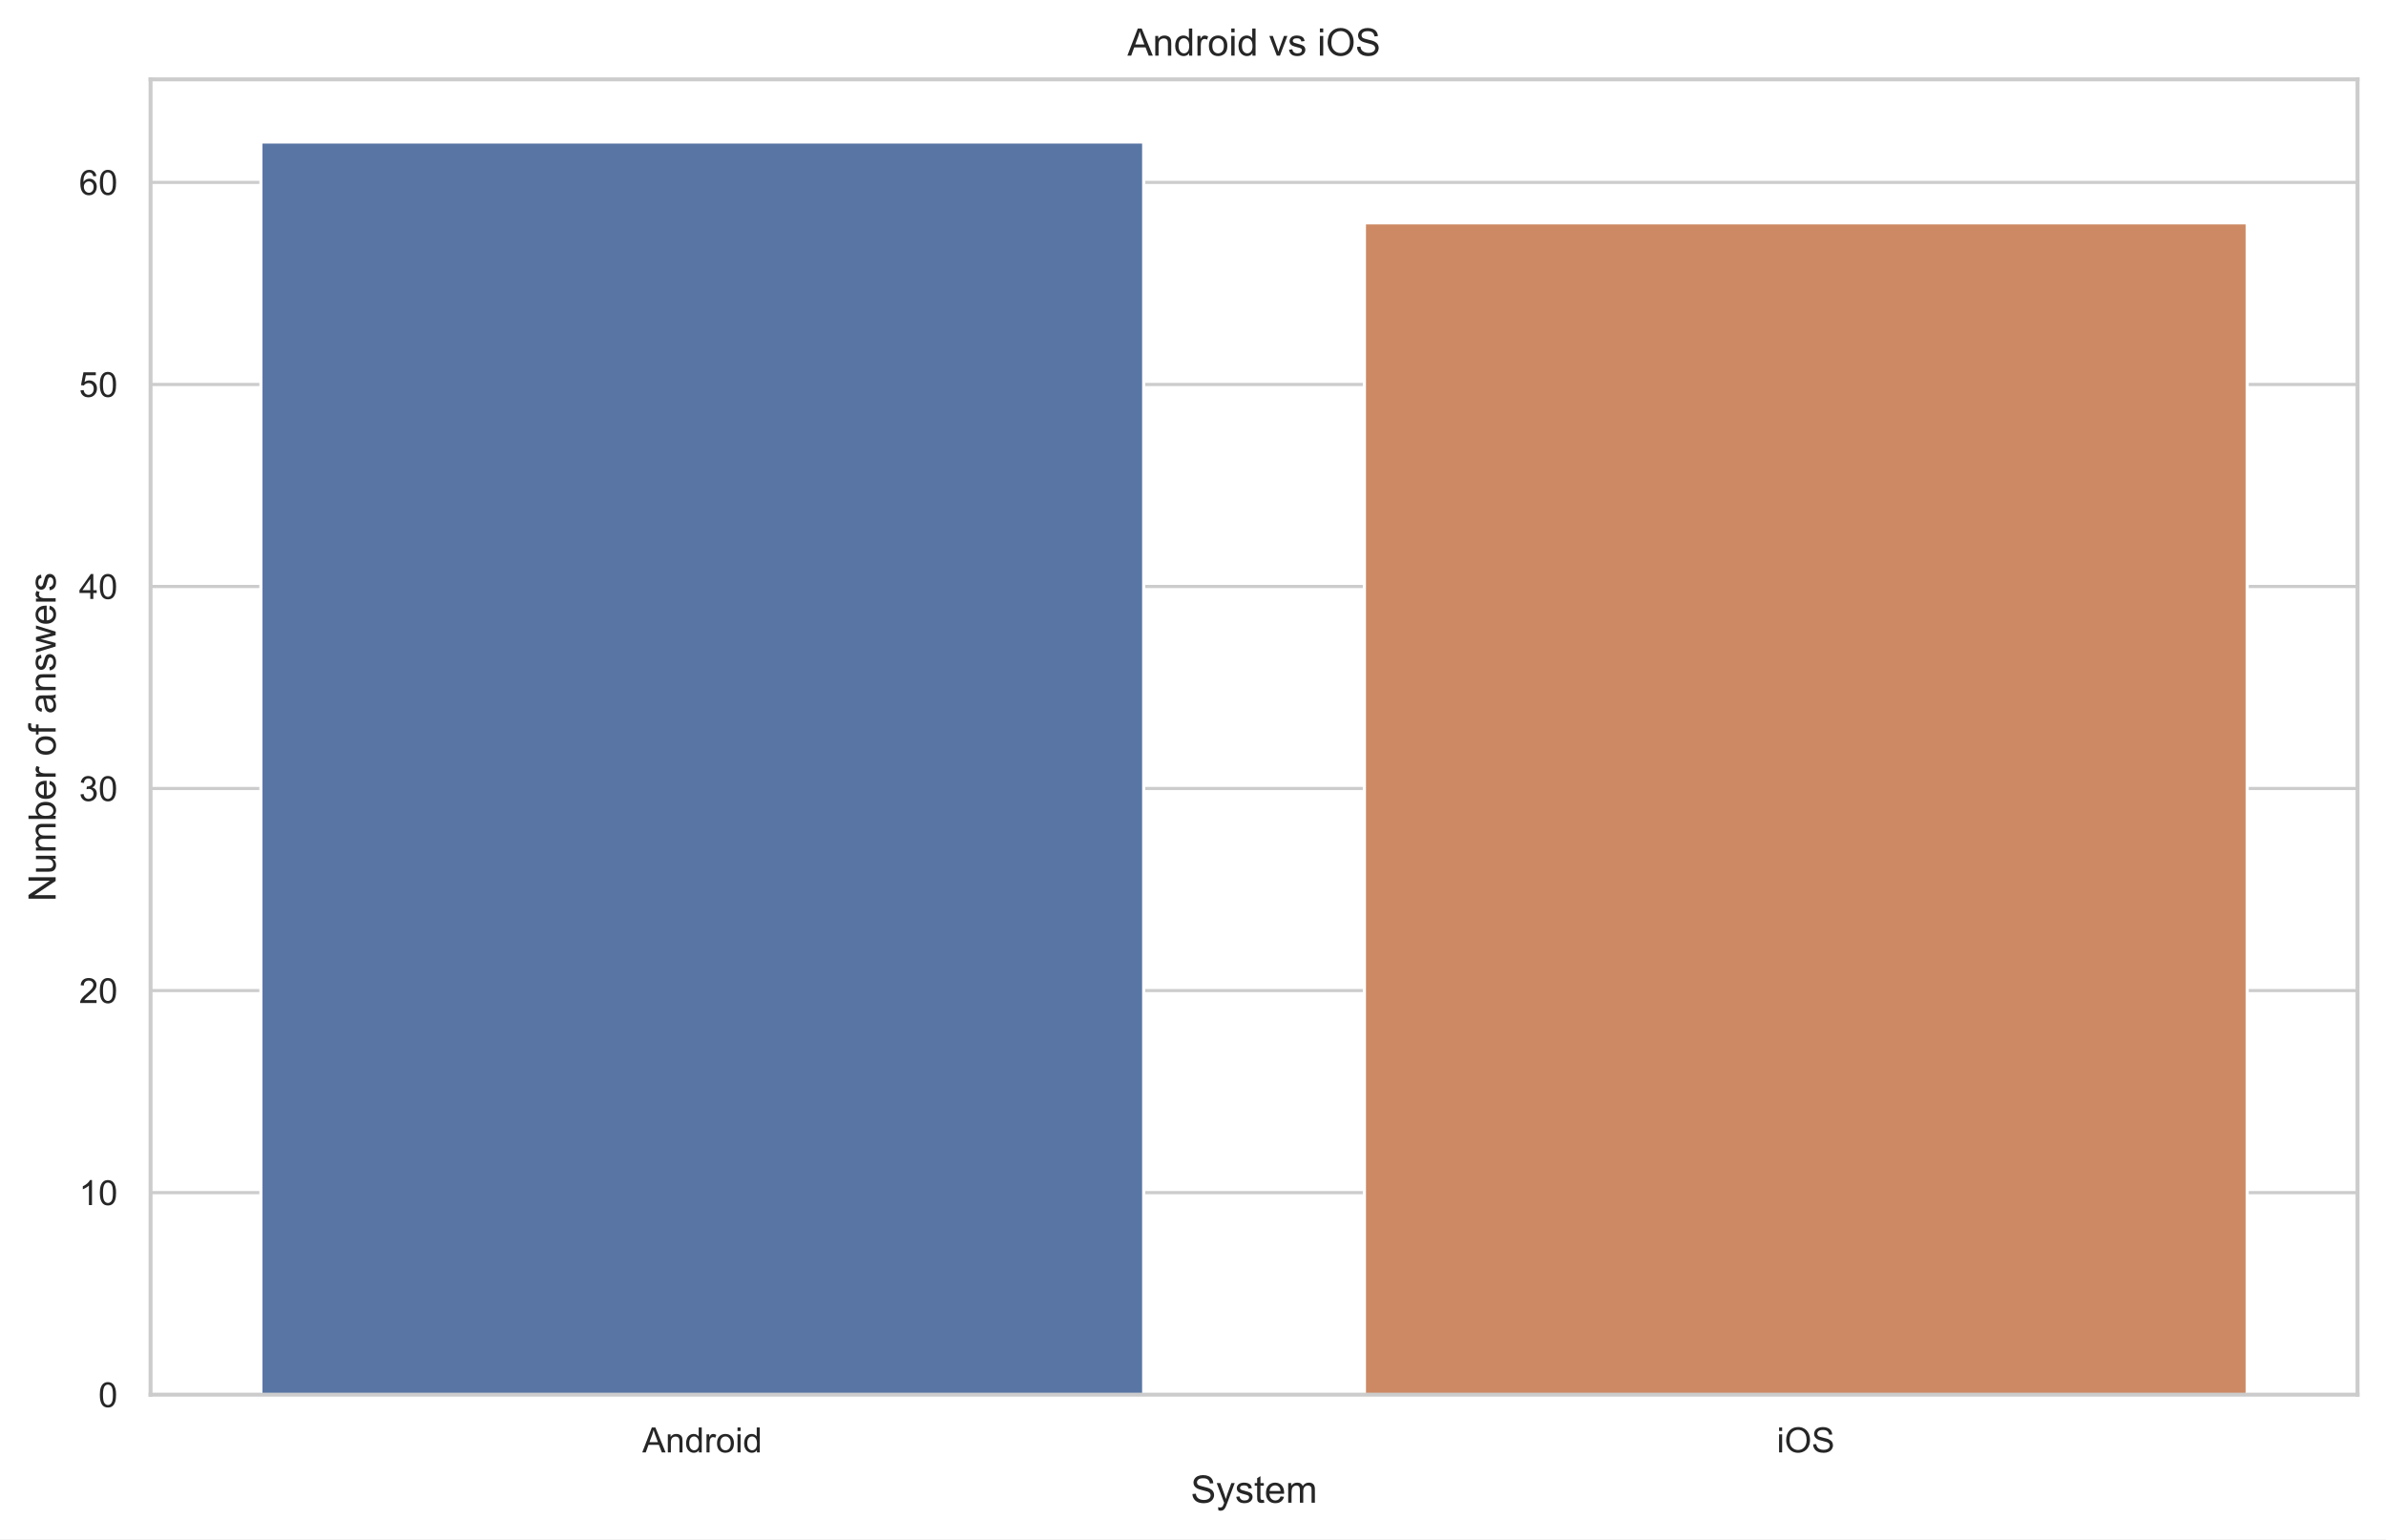
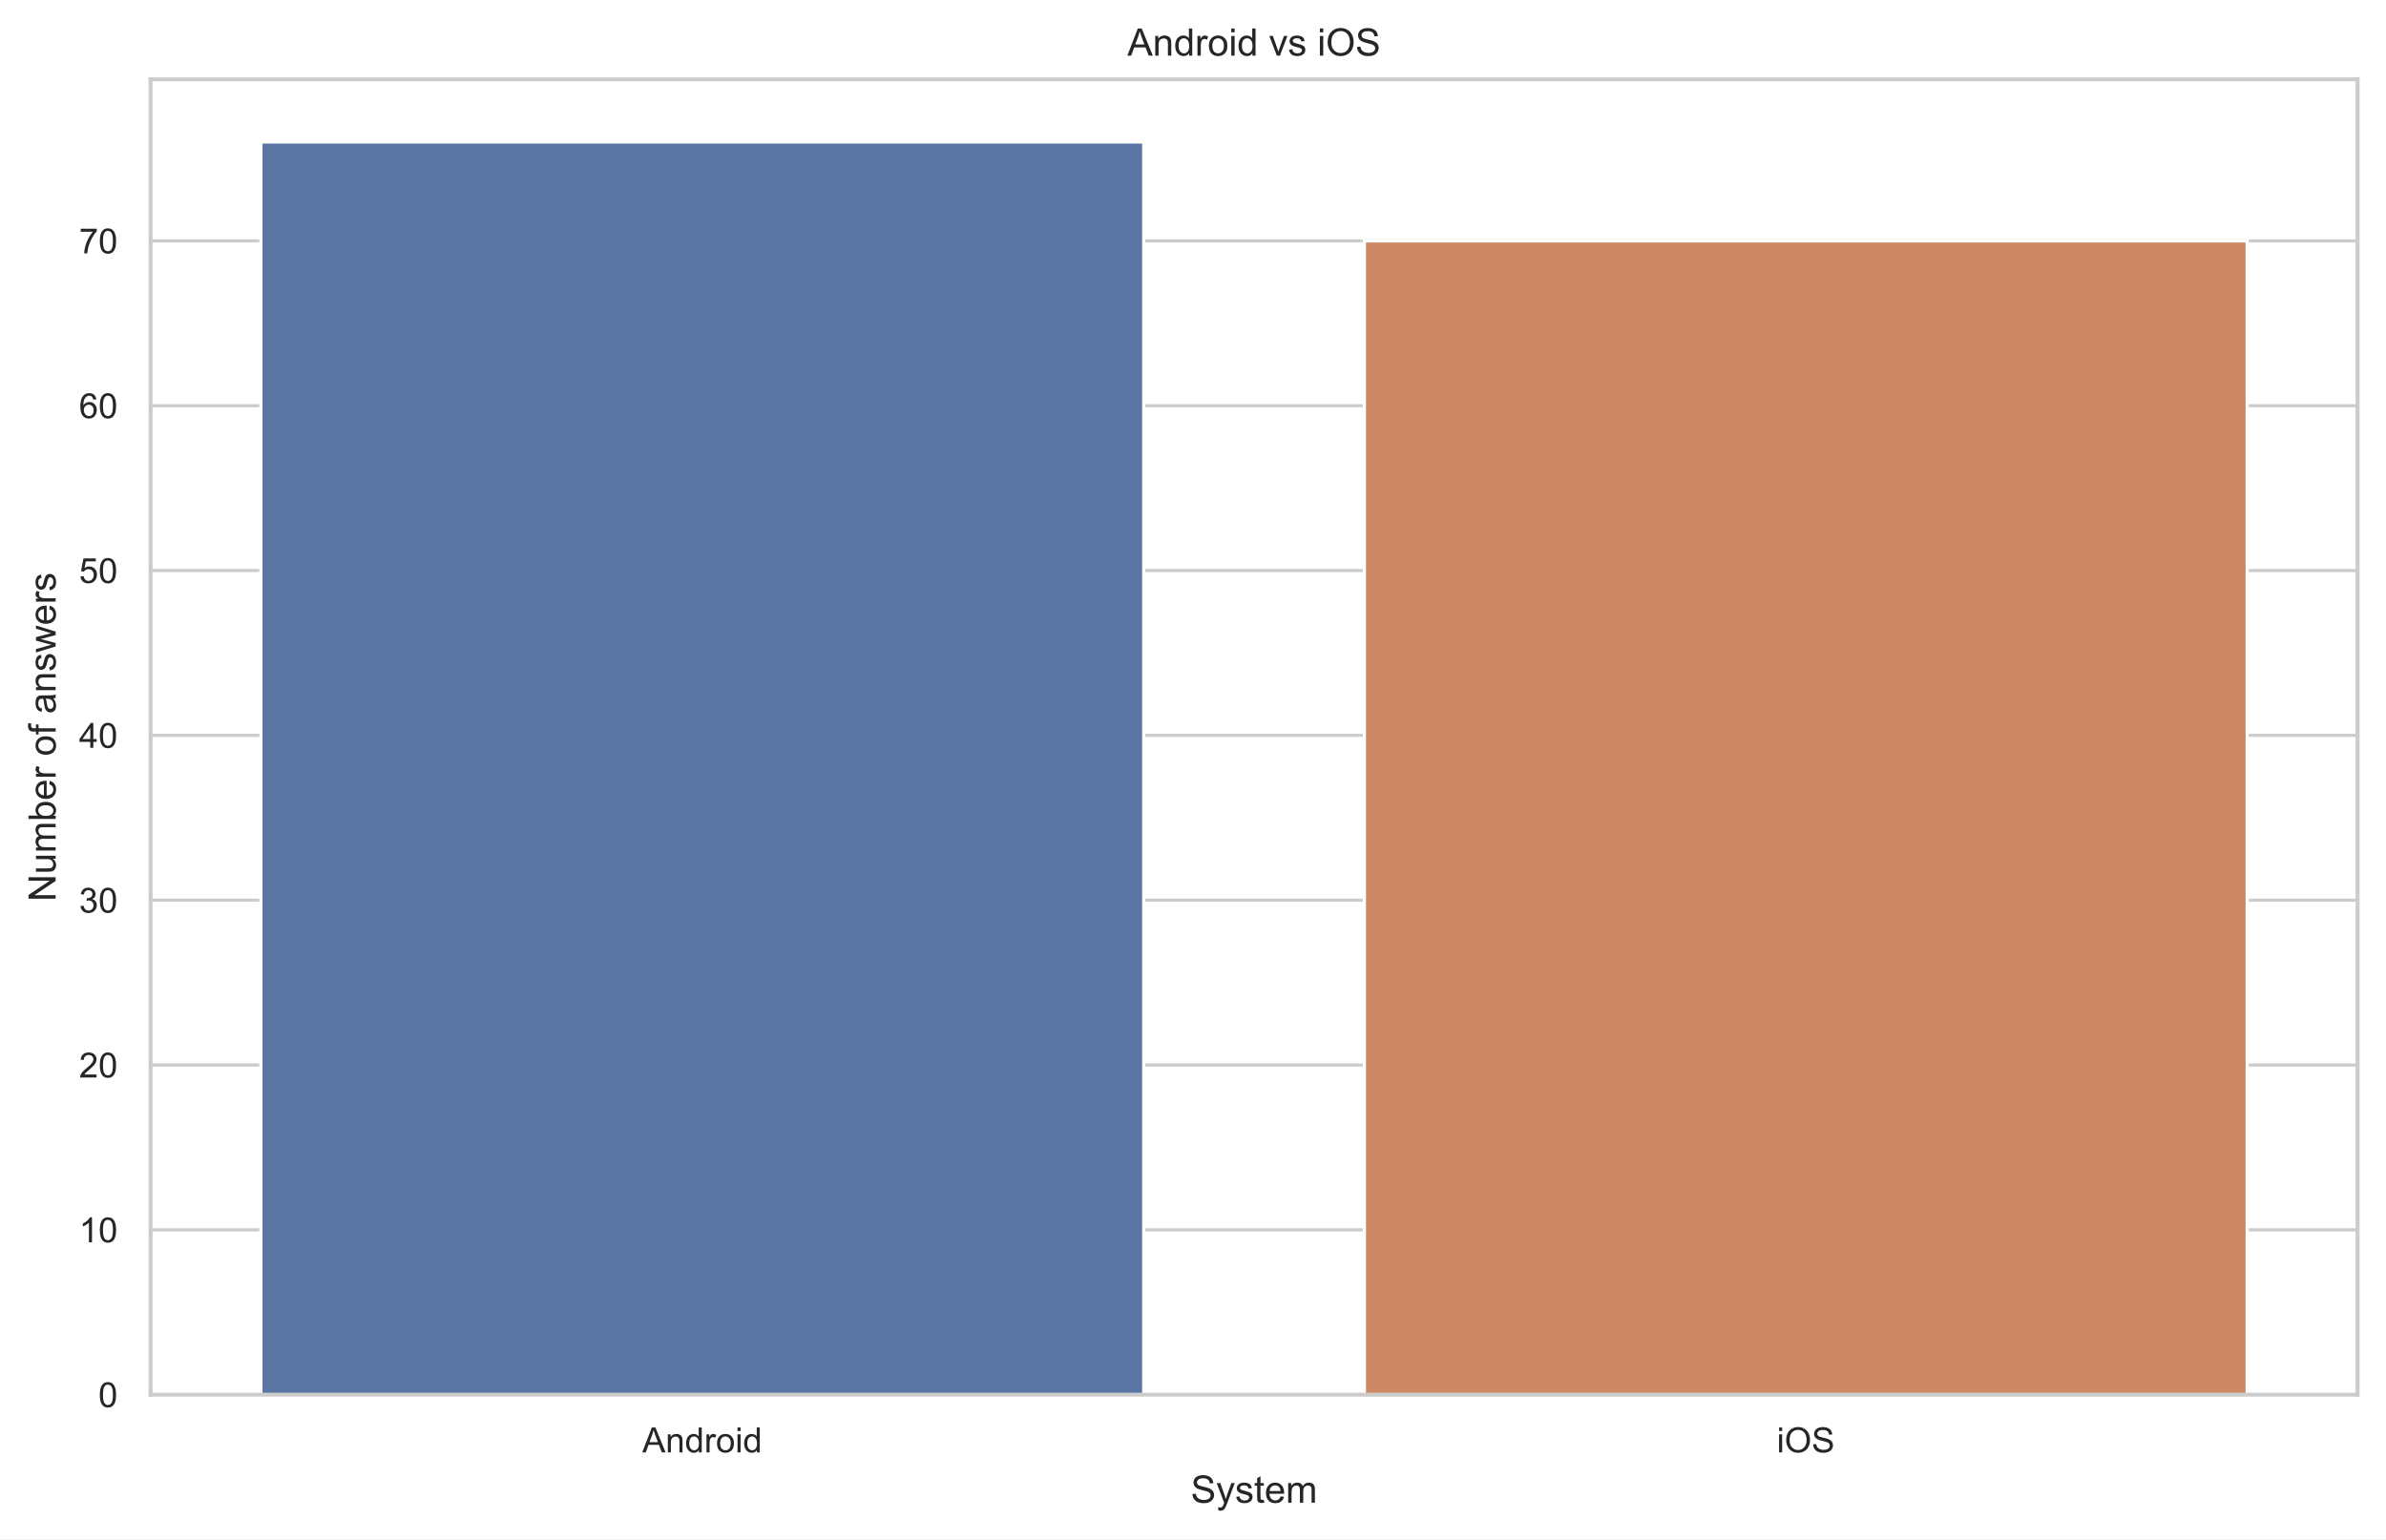
<svg xmlns="http://www.w3.org/2000/svg" xmlns:xlink="http://www.w3.org/1999/xlink" width="603.267pt" height="389.268pt" viewBox="0 0 603.267 389.268" version="1.1">
  <defs>
    <style type="text/css">*{stroke-linejoin: round; stroke-linecap: butt}</style>
  </defs>
  <g id="figure_1">
    <g id="patch_1">
      <path d="M 0 389.268  L 603.267 389.268  L 603.267 0  L 0 0  z " style="fill: #ffffff" />
    </g>
    <g id="axes_1">
      <g id="patch_2">
        <path d="M 38.067 352.712  L 596.067 352.712  L 596.067 20.072  L 38.067 20.072  z " style="fill: #ffffff" />
      </g>
      <g id="matplotlib.axis_1">
        <g id="xtick_1">
          <g id="text_1">
            <g style="fill: #262626" transform="translate(162.4019 367.3104) scale(0.088 -0.088)">
              <defs>
                <path id="ArialMT-41" d="M -9 0  L 1750 4581  L 2403 4581  L 4278 0  L 3588 0  L 3053 1388  L 1138 1388  L 634 0  L -9 0  z M 1313 1881  L 2866 1881  L 2388 3150  Q 2169 3728 2063 4100  Q 1975 3659 1816 3225  L 1313 1881  z " transform="scale(0.015625)" />
                <path id="ArialMT-6e" d="M 422 0  L 422 3319  L 928 3319  L 928 2847  Q 1294 3394 1984 3394  Q 2284 3394 2536 3286  Q 2788 3178 2913 3003  Q 3038 2828 3088 2588  Q 3119 2431 3119 2041  L 3119 0  L 2556 0  L 2556 2019  Q 2556 2363 2490 2533  Q 2425 2703 2258 2804  Q 2091 2906 1866 2906  Q 1506 2906 1245 2678  Q 984 2450 984 1813  L 984 0  L 422 0  z " transform="scale(0.015625)" />
                <path id="ArialMT-64" d="M 2575 0  L 2575 419  Q 2259 -75 1647 -75  Q 1250 -75 917 144  Q 584 363 401 755  Q 219 1147 219 1656  Q 219 2153 384 2558  Q 550 2963 881 3178  Q 1213 3394 1622 3394  Q 1922 3394 2156 3267  Q 2391 3141 2538 2938  L 2538 4581  L 3097 4581  L 3097 0  L 2575 0  z M 797 1656  Q 797 1019 1065 703  Q 1334 388 1700 388  Q 2069 388 2326 689  Q 2584 991 2584 1609  Q 2584 2291 2321 2609  Q 2059 2928 1675 2928  Q 1300 2928 1048 2622  Q 797 2316 797 1656  z " transform="scale(0.015625)" />
                <path id="ArialMT-72" d="M 416 0  L 416 3319  L 922 3319  L 922 2816  Q 1116 3169 1280 3281  Q 1444 3394 1641 3394  Q 1925 3394 2219 3213  L 2025 2691  Q 1819 2813 1613 2813  Q 1428 2813 1281 2702  Q 1134 2591 1072 2394  Q 978 2094 978 1738  L 978 0  L 416 0  z " transform="scale(0.015625)" />
                <path id="ArialMT-6f" d="M 213 1659  Q 213 2581 725 3025  Q 1153 3394 1769 3394  Q 2453 3394 2887 2945  Q 3322 2497 3322 1706  Q 3322 1066 3130 698  Q 2938 331 2570 128  Q 2203 -75 1769 -75  Q 1072 -75 642 372  Q 213 819 213 1659  z M 791 1659  Q 791 1022 1069 705  Q 1347 388 1769 388  Q 2188 388 2466 706  Q 2744 1025 2744 1678  Q 2744 2294 2464 2611  Q 2184 2928 1769 2928  Q 1347 2928 1069 2612  Q 791 2297 791 1659  z " transform="scale(0.015625)" />
                <path id="ArialMT-69" d="M 425 3934  L 425 4581  L 988 4581  L 988 3934  L 425 3934  z M 425 0  L 425 3319  L 988 3319  L 988 0  L 425 0  z " transform="scale(0.015625)" />
              </defs>
              <use xlink:href="#ArialMT-41" />
              <use xlink:href="#ArialMT-6e" x="66.699" />
              <use xlink:href="#ArialMT-64" x="122.314" />
              <use xlink:href="#ArialMT-72" x="177.93" />
              <use xlink:href="#ArialMT-6f" x="211.23" />
              <use xlink:href="#ArialMT-69" x="266.846" />
              <use xlink:href="#ArialMT-64" x="289.062" />
            </g>
          </g>
        </g>
        <g id="xtick_2">
          <g id="text_2">
            <g style="fill: #262626" transform="translate(449.2318 367.3104) scale(0.088 -0.088)">
              <defs>
                <path id="ArialMT-4f" d="M 309 2231  Q 309 3372 921 4017  Q 1534 4663 2503 4663  Q 3138 4663 3647 4359  Q 4156 4056 4423 3514  Q 4691 2972 4691 2284  Q 4691 1588 4409 1038  Q 4128 488 3612 205  Q 3097 -78 2500 -78  Q 1853 -78 1343 234  Q 834 547 571 1087  Q 309 1628 309 2231  z M 934 2222  Q 934 1394 1379 917  Q 1825 441 2497 441  Q 3181 441 3623 922  Q 4066 1403 4066 2288  Q 4066 2847 3877 3264  Q 3688 3681 3323 3911  Q 2959 4141 2506 4141  Q 1863 4141 1398 3698  Q 934 3256 934 2222  z " transform="scale(0.015625)" />
                <path id="ArialMT-53" d="M 288 1472  L 859 1522  Q 900 1178 1048 958  Q 1197 738 1509 602  Q 1822 466 2213 466  Q 2559 466 2825 569  Q 3091 672 3220 851  Q 3350 1031 3350 1244  Q 3350 1459 3225 1620  Q 3100 1781 2813 1891  Q 2628 1963 1997 2114  Q 1366 2266 1113 2400  Q 784 2572 623 2826  Q 463 3081 463 3397  Q 463 3744 659 4045  Q 856 4347 1234 4503  Q 1613 4659 2075 4659  Q 2584 4659 2973 4495  Q 3363 4331 3572 4012  Q 3781 3694 3797 3291  L 3216 3247  Q 3169 3681 2898 3903  Q 2628 4125 2100 4125  Q 1550 4125 1298 3923  Q 1047 3722 1047 3438  Q 1047 3191 1225 3031  Q 1400 2872 2139 2705  Q 2878 2538 3153 2413  Q 3553 2228 3743 1945  Q 3934 1663 3934 1294  Q 3934 928 3725 604  Q 3516 281 3123 101  Q 2731 -78 2241 -78  Q 1619 -78 1198 103  Q 778 284 539 648  Q 300 1013 288 1472  z " transform="scale(0.015625)" />
              </defs>
              <use xlink:href="#ArialMT-69" />
              <use xlink:href="#ArialMT-4f" x="22.217" />
              <use xlink:href="#ArialMT-53" x="100" />
            </g>
          </g>
        </g>
        <g id="text_3">
          <g style="fill: #262626" transform="translate(301.064 380.0479) scale(0.096 -0.096)">
            <defs>
              <path id="ArialMT-79" d="M 397 -1278  L 334 -750  Q 519 -800 656 -800  Q 844 -800 956 -737  Q 1069 -675 1141 -563  Q 1194 -478 1313 -144  Q 1328 -97 1363 -6  L 103 3319  L 709 3319  L 1400 1397  Q 1534 1031 1641 628  Q 1738 1016 1872 1384  L 2581 3319  L 3144 3319  L 1881 -56  Q 1678 -603 1566 -809  Q 1416 -1088 1222 -1217  Q 1028 -1347 759 -1347  Q 597 -1347 397 -1278  z " transform="scale(0.015625)" />
              <path id="ArialMT-73" d="M 197 991  L 753 1078  Q 800 744 1014 566  Q 1228 388 1613 388  Q 2000 388 2187 545  Q 2375 703 2375 916  Q 2375 1106 2209 1216  Q 2094 1291 1634 1406  Q 1016 1563 777 1677  Q 538 1791 414 1992  Q 291 2194 291 2438  Q 291 2659 392 2848  Q 494 3038 669 3163  Q 800 3259 1026 3326  Q 1253 3394 1513 3394  Q 1903 3394 2198 3281  Q 2494 3169 2634 2976  Q 2775 2784 2828 2463  L 2278 2388  Q 2241 2644 2061 2787  Q 1881 2931 1553 2931  Q 1166 2931 1000 2803  Q 834 2675 834 2503  Q 834 2394 903 2306  Q 972 2216 1119 2156  Q 1203 2125 1616 2013  Q 2213 1853 2448 1751  Q 2684 1650 2818 1456  Q 2953 1263 2953 975  Q 2953 694 2789 445  Q 2625 197 2315 61  Q 2006 -75 1616 -75  Q 969 -75 630 194  Q 291 463 197 991  z " transform="scale(0.015625)" />
              <path id="ArialMT-74" d="M 1650 503  L 1731 6  Q 1494 -44 1306 -44  Q 1000 -44 831 53  Q 663 150 594 308  Q 525 466 525 972  L 525 2881  L 113 2881  L 113 3319  L 525 3319  L 525 4141  L 1084 4478  L 1084 3319  L 1650 3319  L 1650 2881  L 1084 2881  L 1084 941  Q 1084 700 1114 631  Q 1144 563 1211 522  Q 1278 481 1403 481  Q 1497 481 1650 503  z " transform="scale(0.015625)" />
              <path id="ArialMT-65" d="M 2694 1069  L 3275 997  Q 3138 488 2766 206  Q 2394 -75 1816 -75  Q 1088 -75 661 373  Q 234 822 234 1631  Q 234 2469 665 2931  Q 1097 3394 1784 3394  Q 2450 3394 2872 2941  Q 3294 2488 3294 1666  Q 3294 1616 3291 1516  L 816 1516  Q 847 969 1125 678  Q 1403 388 1819 388  Q 2128 388 2347 550  Q 2566 713 2694 1069  z M 847 1978  L 2700 1978  Q 2663 2397 2488 2606  Q 2219 2931 1791 2931  Q 1403 2931 1139 2672  Q 875 2413 847 1978  z " transform="scale(0.015625)" />
              <path id="ArialMT-6d" d="M 422 0  L 422 3319  L 925 3319  L 925 2853  Q 1081 3097 1340 3245  Q 1600 3394 1931 3394  Q 2300 3394 2536 3241  Q 2772 3088 2869 2813  Q 3263 3394 3894 3394  Q 4388 3394 4653 3120  Q 4919 2847 4919 2278  L 4919 0  L 4359 0  L 4359 2091  Q 4359 2428 4304 2576  Q 4250 2725 4106 2815  Q 3963 2906 3769 2906  Q 3419 2906 3187 2673  Q 2956 2441 2956 1928  L 2956 0  L 2394 0  L 2394 2156  Q 2394 2531 2256 2718  Q 2119 2906 1806 2906  Q 1569 2906 1367 2781  Q 1166 2656 1075 2415  Q 984 2175 984 1722  L 984 0  L 422 0  z " transform="scale(0.015625)" />
            </defs>
            <use xlink:href="#ArialMT-53" />
            <use xlink:href="#ArialMT-79" x="66.699" />
            <use xlink:href="#ArialMT-73" x="116.699" />
            <use xlink:href="#ArialMT-74" x="166.699" />
            <use xlink:href="#ArialMT-65" x="194.482" />
            <use xlink:href="#ArialMT-6d" x="250.098" />
          </g>
        </g>
      </g>
      <g id="matplotlib.axis_2">
        <g id="ytick_1">
          <g id="line2d_1">
-             <path d="M 38.067 352.712  L 596.067 352.712  " clip-path="url(#p6cbdd1d8bc)" style="fill: none; stroke: #cccccc; stroke-width: 0.8; stroke-linecap: round" />
+             <path d="M 38.067 352.712  L 596.067 352.712  " clip-path="url(#p8609e0cbf7)" style="fill: none; stroke: #cccccc; stroke-width: 0.8; stroke-linecap: round" />
          </g>
          <g id="text_4">
            <g style="fill: #262626" transform="translate(24.87313 355.8609) scale(0.088 -0.088)">
              <defs>
                <path id="ArialMT-30" d="M 266 2259  Q 266 3072 433 3567  Q 600 4063 929 4331  Q 1259 4600 1759 4600  Q 2128 4600 2406 4451  Q 2684 4303 2865 4023  Q 3047 3744 3150 3342  Q 3253 2941 3253 2259  Q 3253 1453 3087 958  Q 2922 463 2592 192  Q 2263 -78 1759 -78  Q 1097 -78 719 397  Q 266 969 266 2259  z M 844 2259  Q 844 1131 1108 757  Q 1372 384 1759 384  Q 2147 384 2411 759  Q 2675 1134 2675 2259  Q 2675 3391 2411 3762  Q 2147 4134 1753 4134  Q 1366 4134 1134 3806  Q 844 3388 844 2259  z " transform="scale(0.015625)" />
              </defs>
              <use xlink:href="#ArialMT-30" />
            </g>
          </g>
        </g>
        <g id="ytick_2">
          <g id="line2d_2">
-             <path d="M 38.067 301.615  L 596.067 301.615  " clip-path="url(#p6cbdd1d8bc)" style="fill: none; stroke: #cccccc; stroke-width: 0.8; stroke-linecap: round" />
+             <path d="M 38.067 311.027  L 596.067 311.027  " clip-path="url(#p8609e0cbf7)" style="fill: none; stroke: #cccccc; stroke-width: 0.8; stroke-linecap: round" />
          </g>
          <g id="text_5">
-             <g style="fill: #262626" transform="translate(19.9795 304.7642) scale(0.088 -0.088)">
+             <g style="fill: #262626" transform="translate(19.9795 314.1767) scale(0.088 -0.088)">
              <defs>
                <path id="ArialMT-31" d="M 2384 0  L 1822 0  L 1822 3584  Q 1619 3391 1289 3197  Q 959 3003 697 2906  L 697 3450  Q 1169 3672 1522 3987  Q 1875 4303 2022 4600  L 2384 4600  L 2384 0  z " transform="scale(0.015625)" />
              </defs>
              <use xlink:href="#ArialMT-31" />
              <use xlink:href="#ArialMT-30" x="55.615" />
            </g>
          </g>
        </g>
        <g id="ytick_3">
          <g id="line2d_3">
-             <path d="M 38.067 250.518  L 596.067 250.518  " clip-path="url(#p6cbdd1d8bc)" style="fill: none; stroke: #cccccc; stroke-width: 0.8; stroke-linecap: round" />
+             <path d="M 38.067 269.343  L 596.067 269.343  " clip-path="url(#p8609e0cbf7)" style="fill: none; stroke: #cccccc; stroke-width: 0.8; stroke-linecap: round" />
          </g>
          <g id="text_6">
-             <g style="fill: #262626" transform="translate(19.9795 253.6674) scale(0.088 -0.088)">
+             <g style="fill: #262626" transform="translate(19.9795 272.4925) scale(0.088 -0.088)">
              <defs>
                <path id="ArialMT-32" d="M 3222 541  L 3222 0  L 194 0  Q 188 203 259 391  Q 375 700 629 1000  Q 884 1300 1366 1694  Q 2113 2306 2375 2664  Q 2638 3022 2638 3341  Q 2638 3675 2398 3904  Q 2159 4134 1775 4134  Q 1369 4134 1125 3890  Q 881 3647 878 3216  L 300 3275  Q 359 3922 746 4261  Q 1134 4600 1788 4600  Q 2447 4600 2831 4234  Q 3216 3869 3216 3328  Q 3216 3053 3103 2787  Q 2991 2522 2730 2228  Q 2469 1934 1863 1422  Q 1356 997 1212 845  Q 1069 694 975 541  L 3222 541  z " transform="scale(0.015625)" />
              </defs>
              <use xlink:href="#ArialMT-32" />
              <use xlink:href="#ArialMT-30" x="55.615" />
            </g>
          </g>
        </g>
        <g id="ytick_4">
          <g id="line2d_4">
-             <path d="M 38.067 199.421  L 596.067 199.421  " clip-path="url(#p6cbdd1d8bc)" style="fill: none; stroke: #cccccc; stroke-width: 0.8; stroke-linecap: round" />
+             <path d="M 38.067 227.659  L 596.067 227.659  " clip-path="url(#p8609e0cbf7)" style="fill: none; stroke: #cccccc; stroke-width: 0.8; stroke-linecap: round" />
          </g>
          <g id="text_7">
-             <g style="fill: #262626" transform="translate(19.9795 202.5706) scale(0.088 -0.088)">
+             <g style="fill: #262626" transform="translate(19.9795 230.8083) scale(0.088 -0.088)">
              <defs>
                <path id="ArialMT-33" d="M 269 1209  L 831 1284  Q 928 806 1161 595  Q 1394 384 1728 384  Q 2125 384 2398 659  Q 2672 934 2672 1341  Q 2672 1728 2419 1979  Q 2166 2231 1775 2231  Q 1616 2231 1378 2169  L 1441 2663  Q 1497 2656 1531 2656  Q 1891 2656 2178 2843  Q 2466 3031 2466 3422  Q 2466 3731 2256 3934  Q 2047 4138 1716 4138  Q 1388 4138 1169 3931  Q 950 3725 888 3313  L 325 3413  Q 428 3978 793 4289  Q 1159 4600 1703 4600  Q 2078 4600 2393 4439  Q 2709 4278 2876 4000  Q 3044 3722 3044 3409  Q 3044 3113 2884 2869  Q 2725 2625 2413 2481  Q 2819 2388 3044 2092  Q 3269 1797 3269 1353  Q 3269 753 2831 336  Q 2394 -81 1725 -81  Q 1122 -81 723 278  Q 325 638 269 1209  z " transform="scale(0.015625)" />
              </defs>
              <use xlink:href="#ArialMT-33" />
              <use xlink:href="#ArialMT-30" x="55.615" />
            </g>
          </g>
        </g>
        <g id="ytick_5">
          <g id="line2d_5">
-             <path d="M 38.067 148.324  L 596.067 148.324  " clip-path="url(#p6cbdd1d8bc)" style="fill: none; stroke: #cccccc; stroke-width: 0.8; stroke-linecap: round" />
+             <path d="M 38.067 185.975  L 596.067 185.975  " clip-path="url(#p8609e0cbf7)" style="fill: none; stroke: #cccccc; stroke-width: 0.8; stroke-linecap: round" />
          </g>
          <g id="text_8">
-             <g style="fill: #262626" transform="translate(19.9795 151.4738) scale(0.088 -0.088)">
+             <g style="fill: #262626" transform="translate(19.9795 189.1241) scale(0.088 -0.088)">
              <defs>
                <path id="ArialMT-34" d="M 2069 0  L 2069 1097  L 81 1097  L 81 1613  L 2172 4581  L 2631 4581  L 2631 1613  L 3250 1613  L 3250 1097  L 2631 1097  L 2631 0  L 2069 0  z M 2069 1613  L 2069 3678  L 634 1613  L 2069 1613  z " transform="scale(0.015625)" />
              </defs>
              <use xlink:href="#ArialMT-34" />
              <use xlink:href="#ArialMT-30" x="55.615" />
            </g>
          </g>
        </g>
        <g id="ytick_6">
          <g id="line2d_6">
-             <path d="M 38.067 97.228  L 596.067 97.228  " clip-path="url(#p6cbdd1d8bc)" style="fill: none; stroke: #cccccc; stroke-width: 0.8; stroke-linecap: round" />
+             <path d="M 38.067 144.29  L 596.067 144.29  " clip-path="url(#p8609e0cbf7)" style="fill: none; stroke: #cccccc; stroke-width: 0.8; stroke-linecap: round" />
          </g>
          <g id="text_9">
-             <g style="fill: #262626" transform="translate(19.9795 100.3771) scale(0.088 -0.088)">
+             <g style="fill: #262626" transform="translate(19.9795 147.4399) scale(0.088 -0.088)">
              <defs>
                <path id="ArialMT-35" d="M 266 1200  L 856 1250  Q 922 819 1161 601  Q 1400 384 1738 384  Q 2144 384 2425 690  Q 2706 997 2706 1503  Q 2706 1984 2436 2262  Q 2166 2541 1728 2541  Q 1456 2541 1237 2417  Q 1019 2294 894 2097  L 366 2166  L 809 4519  L 3088 4519  L 3088 3981  L 1259 3981  L 1013 2750  Q 1425 3038 1878 3038  Q 2478 3038 2890 2622  Q 3303 2206 3303 1553  Q 3303 931 2941 478  Q 2500 -78 1738 -78  Q 1113 -78 717 272  Q 322 622 266 1200  z " transform="scale(0.015625)" />
              </defs>
              <use xlink:href="#ArialMT-35" />
              <use xlink:href="#ArialMT-30" x="55.615" />
            </g>
          </g>
        </g>
        <g id="ytick_7">
          <g id="line2d_7">
-             <path d="M 38.067 46.131  L 596.067 46.131  " clip-path="url(#p6cbdd1d8bc)" style="fill: none; stroke: #cccccc; stroke-width: 0.8; stroke-linecap: round" />
+             <path d="M 38.067 102.606  L 596.067 102.606  " clip-path="url(#p8609e0cbf7)" style="fill: none; stroke: #cccccc; stroke-width: 0.8; stroke-linecap: round" />
          </g>
          <g id="text_10">
-             <g style="fill: #262626" transform="translate(19.9795 49.28029) scale(0.088 -0.088)">
+             <g style="fill: #262626" transform="translate(19.9795 105.7557) scale(0.088 -0.088)">
              <defs>
                <path id="ArialMT-36" d="M 3184 3459  L 2625 3416  Q 2550 3747 2413 3897  Q 2184 4138 1850 4138  Q 1581 4138 1378 3988  Q 1113 3794 959 3422  Q 806 3050 800 2363  Q 1003 2672 1297 2822  Q 1591 2972 1913 2972  Q 2475 2972 2870 2558  Q 3266 2144 3266 1488  Q 3266 1056 3080 686  Q 2894 316 2569 119  Q 2244 -78 1831 -78  Q 1128 -78 684 439  Q 241 956 241 2144  Q 241 3472 731 4075  Q 1159 4600 1884 4600  Q 2425 4600 2770 4297  Q 3116 3994 3184 3459  z M 888 1484  Q 888 1194 1011 928  Q 1134 663 1356 523  Q 1578 384 1822 384  Q 2178 384 2434 671  Q 2691 959 2691 1453  Q 2691 1928 2437 2201  Q 2184 2475 1800 2475  Q 1419 2475 1153 2201  Q 888 1928 888 1484  z " transform="scale(0.015625)" />
              </defs>
              <use xlink:href="#ArialMT-36" />
              <use xlink:href="#ArialMT-30" x="55.615" />
            </g>
          </g>
        </g>
-         <g id="text_11">
+         <g id="ytick_8">
+           <g id="line2d_8">
+             <path d="M 38.067 60.922  L 596.067 60.922  " clip-path="url(#p8609e0cbf7)" style="fill: none; stroke: #cccccc; stroke-width: 0.8; stroke-linecap: round" />
+           </g>
+           <g id="text_11">
+             <g style="fill: #262626" transform="translate(19.9795 64.07146) scale(0.088 -0.088)">
+               <defs>
+                 <path id="ArialMT-37" d="M 303 3981  L 303 4522  L 3269 4522  L 3269 4084  Q 2831 3619 2401 2847  Q 1972 2075 1738 1259  Q 1569 684 1522 0  L 944 0  Q 953 541 1156 1306  Q 1359 2072 1739 2783  Q 2119 3494 2547 3981  L 303 3981  z " transform="scale(0.015625)" />
+               </defs>
+               <use xlink:href="#ArialMT-37" />
+               <use xlink:href="#ArialMT-30" x="55.615" />
+             </g>
+           </g>
+         </g>
+         <g id="text_12">
          <g style="fill: #262626" transform="translate(14.0715 228.0045) rotate(-90) scale(0.096 -0.096)">
            <defs>
              <path id="ArialMT-4e" d="M 488 0  L 488 4581  L 1109 4581  L 3516 984  L 3516 4581  L 4097 4581  L 4097 0  L 3475 0  L 1069 3600  L 1069 0  L 488 0  z " transform="scale(0.015625)" />
              <path id="ArialMT-75" d="M 2597 0  L 2597 488  Q 2209 -75 1544 -75  Q 1250 -75 995 37  Q 741 150 617 320  Q 494 491 444 738  Q 409 903 409 1263  L 409 3319  L 972 3319  L 972 1478  Q 972 1038 1006 884  Q 1059 663 1231 536  Q 1403 409 1656 409  Q 1909 409 2131 539  Q 2353 669 2445 892  Q 2538 1116 2538 1541  L 2538 3319  L 3100 3319  L 3100 0  L 2597 0  z " transform="scale(0.015625)" />
              <path id="ArialMT-62" d="M 941 0  L 419 0  L 419 4581  L 981 4581  L 981 2947  Q 1338 3394 1891 3394  Q 2197 3394 2470 3270  Q 2744 3147 2920 2923  Q 3097 2700 3197 2384  Q 3297 2069 3297 1709  Q 3297 856 2875 390  Q 2453 -75 1863 -75  Q 1275 -75 941 416  L 941 0  z M 934 1684  Q 934 1088 1097 822  Q 1363 388 1816 388  Q 2184 388 2453 708  Q 2722 1028 2722 1663  Q 2722 2313 2464 2622  Q 2206 2931 1841 2931  Q 1472 2931 1203 2611  Q 934 2291 934 1684  z " transform="scale(0.015625)" />
              <path id="ArialMT-20" transform="scale(0.015625)" />
              <path id="ArialMT-66" d="M 556 0  L 556 2881  L 59 2881  L 59 3319  L 556 3319  L 556 3672  Q 556 4006 616 4169  Q 697 4388 901 4523  Q 1106 4659 1475 4659  Q 1713 4659 2000 4603  L 1916 4113  Q 1741 4144 1584 4144  Q 1328 4144 1222 4034  Q 1116 3925 1116 3625  L 1116 3319  L 1763 3319  L 1763 2881  L 1116 2881  L 1116 0  L 556 0  z " transform="scale(0.015625)" />
              <path id="ArialMT-61" d="M 2588 409  Q 2275 144 1986 34  Q 1697 -75 1366 -75  Q 819 -75 525 192  Q 231 459 231 875  Q 231 1119 342 1320  Q 453 1522 633 1644  Q 813 1766 1038 1828  Q 1203 1872 1538 1913  Q 2219 1994 2541 2106  Q 2544 2222 2544 2253  Q 2544 2597 2384 2738  Q 2169 2928 1744 2928  Q 1347 2928 1158 2789  Q 969 2650 878 2297  L 328 2372  Q 403 2725 575 2942  Q 747 3159 1072 3276  Q 1397 3394 1825 3394  Q 2250 3394 2515 3294  Q 2781 3194 2906 3042  Q 3031 2891 3081 2659  Q 3109 2516 3109 2141  L 3109 1391  Q 3109 606 3145 398  Q 3181 191 3288 0  L 2700 0  Q 2613 175 2588 409  z M 2541 1666  Q 2234 1541 1622 1453  Q 1275 1403 1131 1340  Q 988 1278 909 1158  Q 831 1038 831 891  Q 831 666 1001 516  Q 1172 366 1500 366  Q 1825 366 2078 508  Q 2331 650 2450 897  Q 2541 1088 2541 1459  L 2541 1666  z " transform="scale(0.015625)" />
              <path id="ArialMT-77" d="M 1034 0  L 19 3319  L 600 3319  L 1128 1403  L 1325 691  Q 1338 744 1497 1375  L 2025 3319  L 2603 3319  L 3100 1394  L 3266 759  L 3456 1400  L 4025 3319  L 4572 3319  L 3534 0  L 2950 0  L 2422 1988  L 2294 2553  L 1622 0  L 1034 0  z " transform="scale(0.015625)" />
            </defs>
            <use xlink:href="#ArialMT-4e" />
            <use xlink:href="#ArialMT-75" x="72.217" />
            <use xlink:href="#ArialMT-6d" x="127.832" />
            <use xlink:href="#ArialMT-62" x="211.133" />
            <use xlink:href="#ArialMT-65" x="266.748" />
            <use xlink:href="#ArialMT-72" x="322.363" />
            <use xlink:href="#ArialMT-20" x="355.664" />
            <use xlink:href="#ArialMT-6f" x="383.447" />
            <use xlink:href="#ArialMT-66" x="439.062" />
            <use xlink:href="#ArialMT-20" x="466.846" />
            <use xlink:href="#ArialMT-61" x="494.629" />
            <use xlink:href="#ArialMT-6e" x="550.244" />
            <use xlink:href="#ArialMT-73" x="605.859" />
            <use xlink:href="#ArialMT-77" x="655.859" />
            <use xlink:href="#ArialMT-65" x="728.076" />
            <use xlink:href="#ArialMT-72" x="783.691" />
            <use xlink:href="#ArialMT-73" x="816.992" />
          </g>
        </g>
      </g>
      <g id="patch_3">
-         <path d="M 65.967 352.712  L 289.167 352.712  L 289.167 35.911  L 65.967 35.911  z " clip-path="url(#p6cbdd1d8bc)" style="fill: #5875a4; stroke: #ffffff; stroke-width: 0.8; stroke-linejoin: miter" />
+         <path d="M 65.967 352.712  L 289.167 352.712  L 289.167 35.911  L 65.967 35.911  z " clip-path="url(#p8609e0cbf7)" style="fill: #5875a4; stroke: #ffffff; stroke-width: 0.8; stroke-linejoin: miter" />
      </g>
      <g id="patch_4">
-         <path d="M 344.967 352.712  L 568.167 352.712  L 568.167 56.35  L 344.967 56.35  z " clip-path="url(#p6cbdd1d8bc)" style="fill: #cc8963; stroke: #ffffff; stroke-width: 0.8; stroke-linejoin: miter" />
+         <path d="M 344.967 352.712  L 568.167 352.712  L 568.167 60.922  L 344.967 60.922  z " clip-path="url(#p8609e0cbf7)" style="fill: #cc8963; stroke: #ffffff; stroke-width: 0.8; stroke-linejoin: miter" />
      </g>
      <g id="patch_5">
        <path d="M 38.067 352.712  L 38.067 20.072  " style="fill: none; stroke: #cccccc; stroke-linejoin: miter; stroke-linecap: square" />
      </g>
      <g id="patch_6">
        <path d="M 596.067 352.712  L 596.067 20.072  " style="fill: none; stroke: #cccccc; stroke-linejoin: miter; stroke-linecap: square" />
      </g>
      <g id="patch_7">
        <path d="M 38.067 352.712  L 596.067 352.712  " style="fill: none; stroke: #cccccc; stroke-linejoin: miter; stroke-linecap: square" />
      </g>
      <g id="patch_8">
        <path d="M 38.067 20.072  L 596.067 20.072  " style="fill: none; stroke: #cccccc; stroke-linejoin: miter; stroke-linecap: square" />
      </g>
-       <g id="text_12">
+       <g id="text_13">
        <g style="fill: #262626" transform="translate(285.0545 14.0715) scale(0.096 -0.096)">
          <defs>
            <path id="ArialMT-76" d="M 1344 0  L 81 3319  L 675 3319  L 1388 1331  Q 1503 1009 1600 663  Q 1675 925 1809 1294  L 2547 3319  L 3125 3319  L 1869 0  L 1344 0  z " transform="scale(0.015625)" />
          </defs>
          <use xlink:href="#ArialMT-41" />
          <use xlink:href="#ArialMT-6e" x="66.699" />
          <use xlink:href="#ArialMT-64" x="122.314" />
          <use xlink:href="#ArialMT-72" x="177.93" />
          <use xlink:href="#ArialMT-6f" x="211.23" />
          <use xlink:href="#ArialMT-69" x="266.846" />
          <use xlink:href="#ArialMT-64" x="289.062" />
          <use xlink:href="#ArialMT-20" x="344.678" />
          <use xlink:href="#ArialMT-76" x="372.461" />
          <use xlink:href="#ArialMT-73" x="422.461" />
          <use xlink:href="#ArialMT-20" x="472.461" />
          <use xlink:href="#ArialMT-69" x="500.244" />
          <use xlink:href="#ArialMT-4f" x="522.461" />
          <use xlink:href="#ArialMT-53" x="600.244" />
        </g>
      </g>
    </g>
  </g>
  <defs>
-     <clipPath id="p6cbdd1d8bc">
+     <clipPath id="p8609e0cbf7">
      <rect x="38.067" y="20.072" width="558" height="332.64" />
    </clipPath>
  </defs>
</svg>
